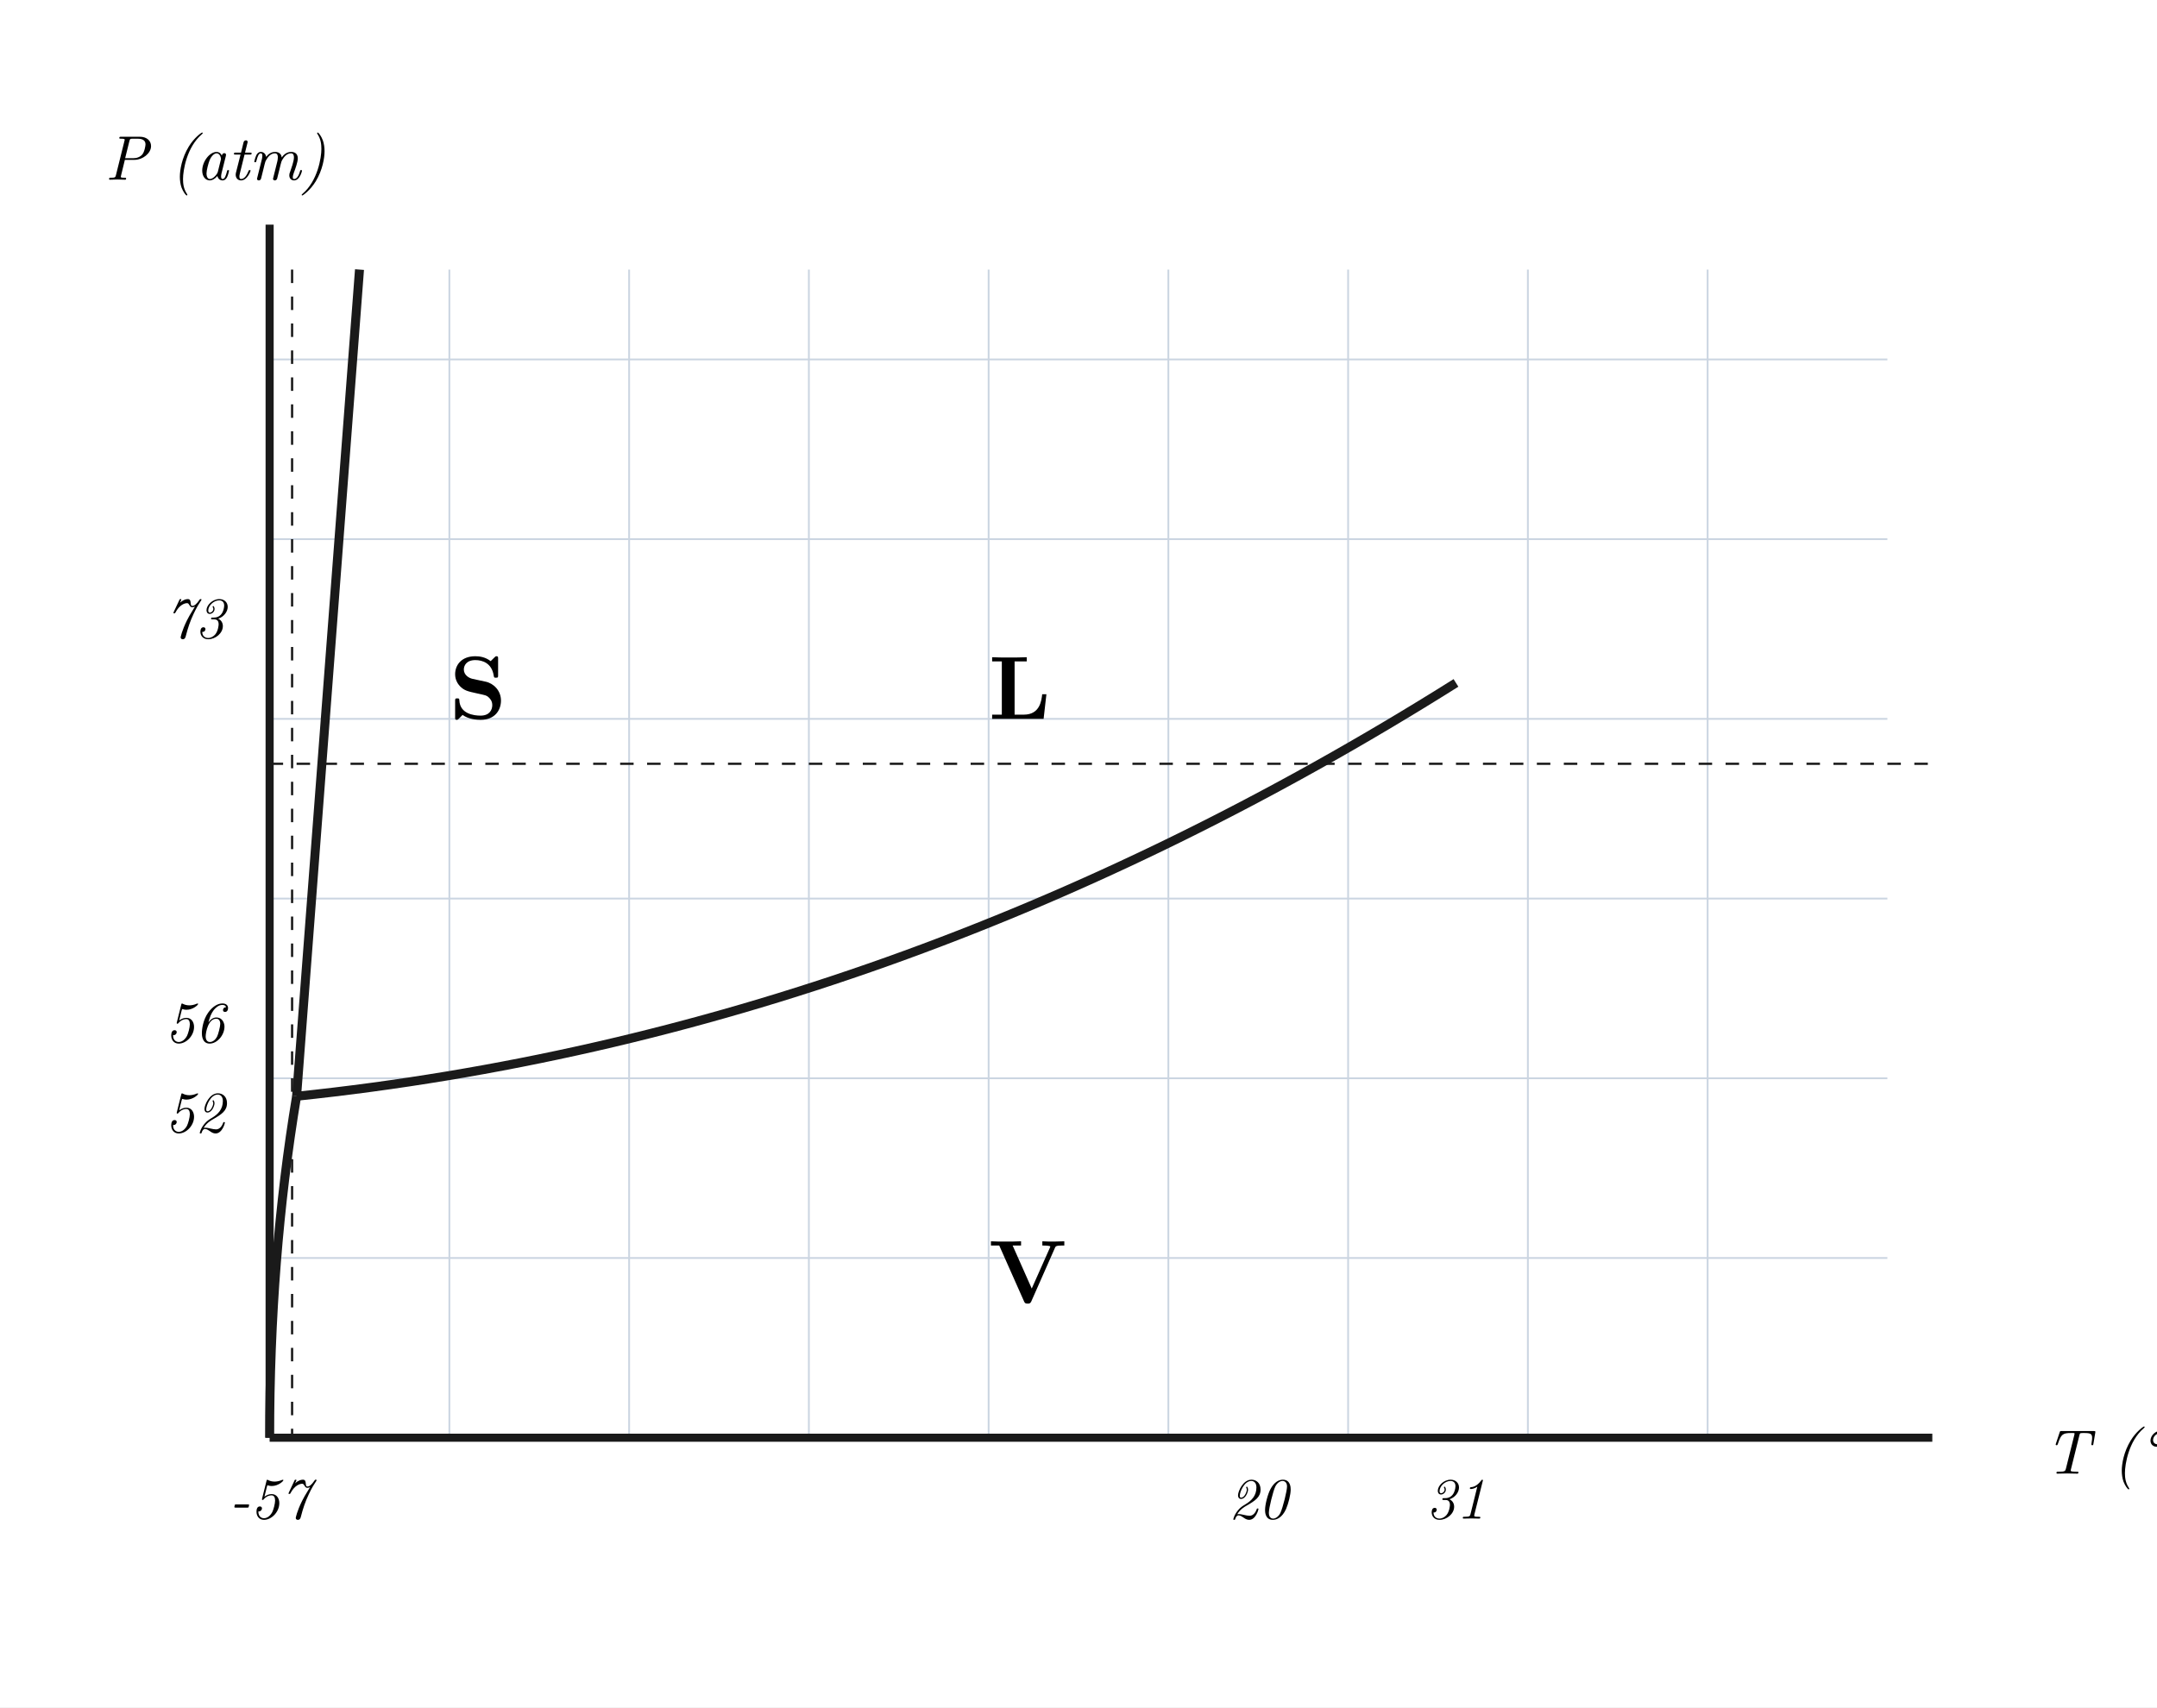
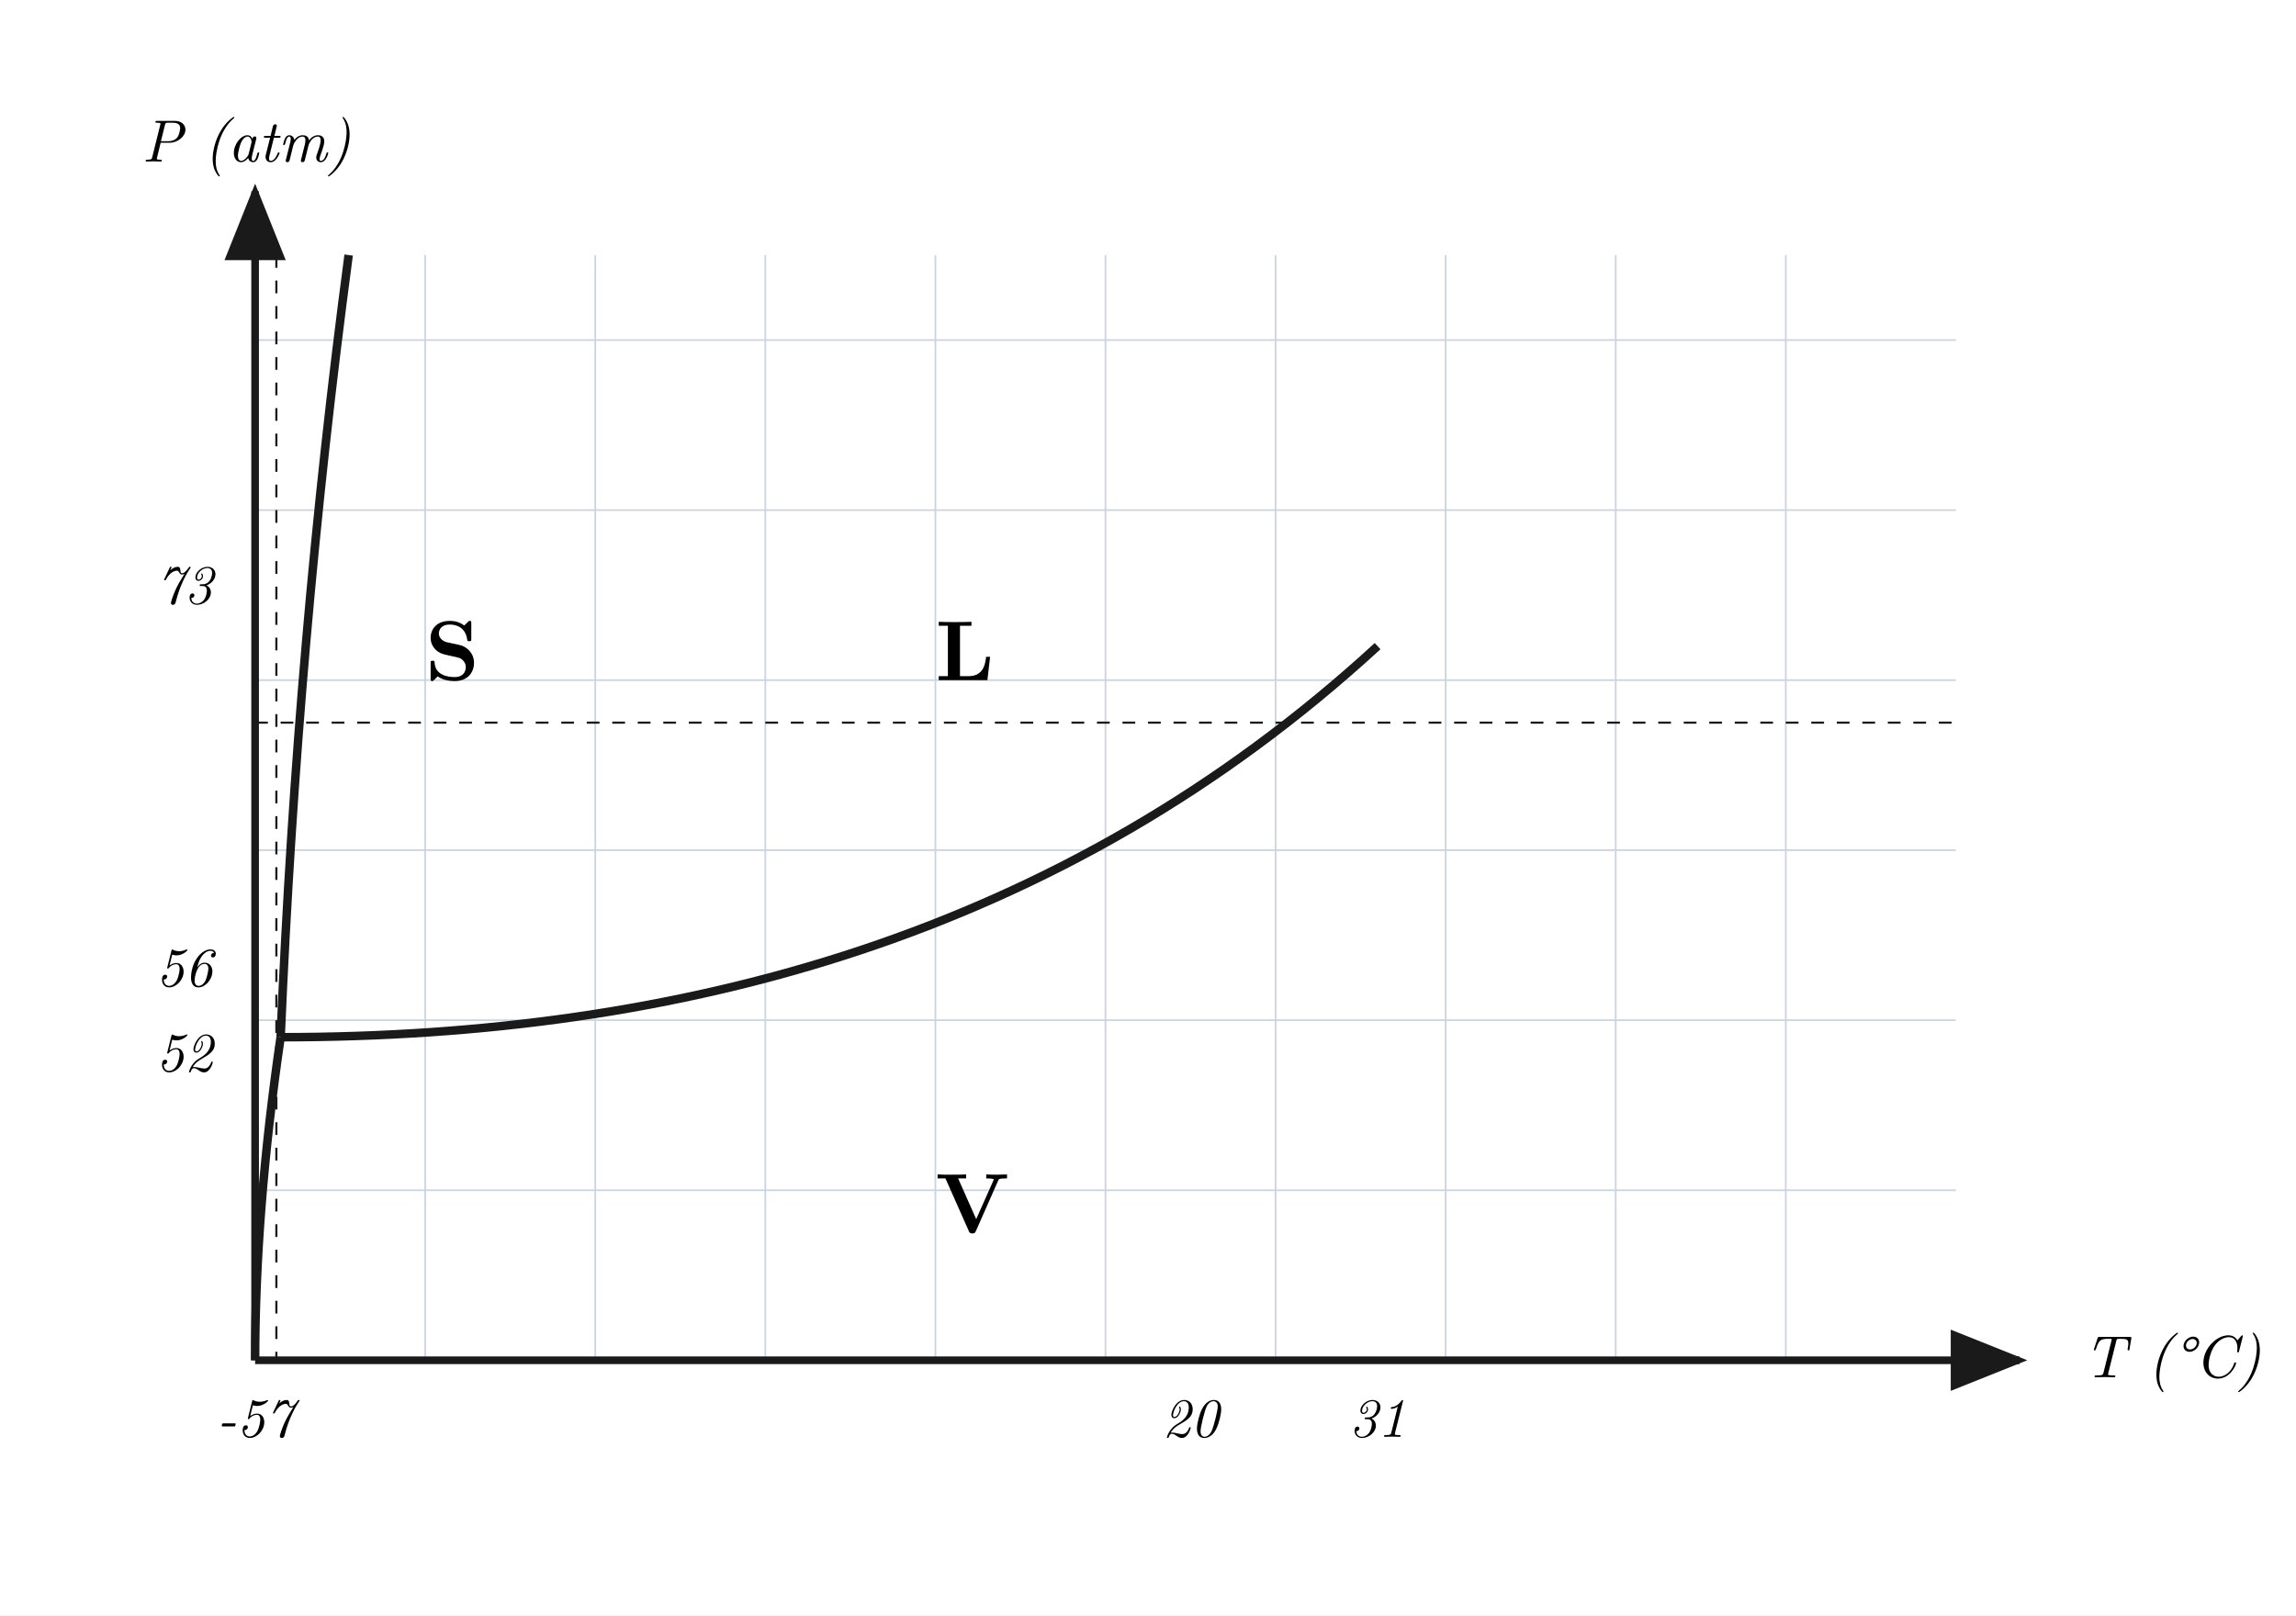
- <svg xmlns="http://www.w3.org/2000/svg" viewBox="0 0 480 380" width="480" height="380" font-family="'Latin Modern Roman', Georgia, 'Times New Roman', serif">
-   <rect width="480" height="380" fill="#ffffff" />
+ <svg xmlns="http://www.w3.org/2000/svg" viewBox="0 0 540 380" width="540" height="380" font-family="'Latin Modern Roman', Georgia, 'Times New Roman', serif">
+   <rect width="540" height="380" fill="#ffffff" />
  <g stroke="#cbd5e1" stroke-width="0.4">
-     <line x1="60" y1="80" x2="420" y2="80" />
-     <line x1="60" y1="120" x2="420" y2="120" />
-     <line x1="60" y1="160" x2="420" y2="160" />
-     <line x1="60" y1="200" x2="420" y2="200" />
-     <line x1="60" y1="240" x2="420" y2="240" />
-     <line x1="60" y1="280" x2="420" y2="280" />
+     <line x1="60" y1="80" x2="460" y2="80" />
+     <line x1="60" y1="120" x2="460" y2="120" />
+     <line x1="60" y1="160" x2="460" y2="160" />
+     <line x1="60" y1="200" x2="460" y2="200" />
+     <line x1="60" y1="240" x2="460" y2="240" />
+     <line x1="60" y1="280" x2="460" y2="280" />
    <line x1="100" y1="60" x2="100" y2="320" />
    <line x1="140" y1="60" x2="140" y2="320" />
    <line x1="180" y1="60" x2="180" y2="320" />
    <line x1="220" y1="60" x2="220" y2="320" />
    <line x1="260" y1="60" x2="260" y2="320" />
    <line x1="300" y1="60" x2="300" y2="320" />
    <line x1="340" y1="60" x2="340" y2="320" />
    <line x1="380" y1="60" x2="380" y2="320" />
+     <line x1="420" y1="60" x2="420" y2="320" />
  </g>
-   <line x1="60" y1="320" x2="430" y2="320" stroke="#1a1a1a" stroke-width="1.8" />
-   <line x1="60" y1="320" x2="60" y2="50" stroke="#1a1a1a" stroke-width="1.8" />
+   <defs>
+     <marker id="arrowAxis" markerWidth="10" markerHeight="8" refX="9" refY="4" orient="auto">
+       <polygon points="0,0 10,4 0,8" fill="#1a1a1a" />
+     </marker>
+   </defs>
+   <line x1="60" y1="320" x2="475" y2="320" stroke="#1a1a1a" stroke-width="1.8" marker-end="url(#arrowAxis)" />
+   <line x1="60" y1="320" x2="60" y2="45" stroke="#1a1a1a" stroke-width="1.8" marker-end="url(#arrowAxis)" />
  <text x="60" y="338" text-anchor="middle" font-size="13" font-style="italic">-57</text>
  <text x="280" y="338" text-anchor="middle" font-size="13" font-style="italic">20</text>
  <text x="324" y="338" text-anchor="middle" font-size="13" font-style="italic">31</text>
-   <text x="455" y="328" font-size="14" font-style="italic">T (°C)</text>
+   <text x="490" y="324" font-size="14" font-style="italic">T (°C)</text>
  <text x="50" y="252" text-anchor="end" font-size="13" font-style="italic">52</text>
  <text x="50" y="232" text-anchor="end" font-size="13" font-style="italic">56</text>
  <text x="50" y="142" text-anchor="end" font-size="13" font-style="italic">73</text>
-   <text x="48" y="40" text-anchor="middle" font-size="14" font-style="italic">P (atm)</text>
-   <line x1="60" y1="170" x2="430" y2="170" stroke="#1a1a1a" stroke-width="0.5" stroke-dasharray="3,3" />
+   <text x="58" y="38" text-anchor="middle" font-size="14" font-style="italic">P (atm)</text>
+   <line x1="60" y1="170" x2="460" y2="170" stroke="#1a1a1a" stroke-width="0.5" stroke-dasharray="3,3" />
  <line x1="65" y1="60" x2="65" y2="320" stroke="#1a1a1a" stroke-width="0.5" stroke-dasharray="3,3" />
-   <path d="M 60 320 Q 60 280, 66 244" fill="none" stroke="#1a1a1a" stroke-width="2" />
-   <path d="M 66 244 L 80 60" fill="none" stroke="#1a1a1a" stroke-width="2" />
-   <path d="M 66 244 Q 200 230, 324 152" fill="none" stroke="#1a1a1a" stroke-width="2" />
+   <path d="M 60 320 Q 60 285, 66 244" fill="none" stroke="#1a1a1a" stroke-width="2" />
+   <path d="M 66 244 Q 70 150, 82 60" fill="none" stroke="#1a1a1a" stroke-width="2" />
+   <path d="M 66 244 C 160 244, 250 220, 324 152" fill="none" stroke="#1a1a1a" stroke-width="2" />
  <text x="100" y="160" font-size="20" font-weight="700">S</text>
  <text x="220" y="160" font-size="20" font-weight="700">L</text>
  <text x="220" y="290" font-size="20" font-weight="700">V</text>
</svg>
